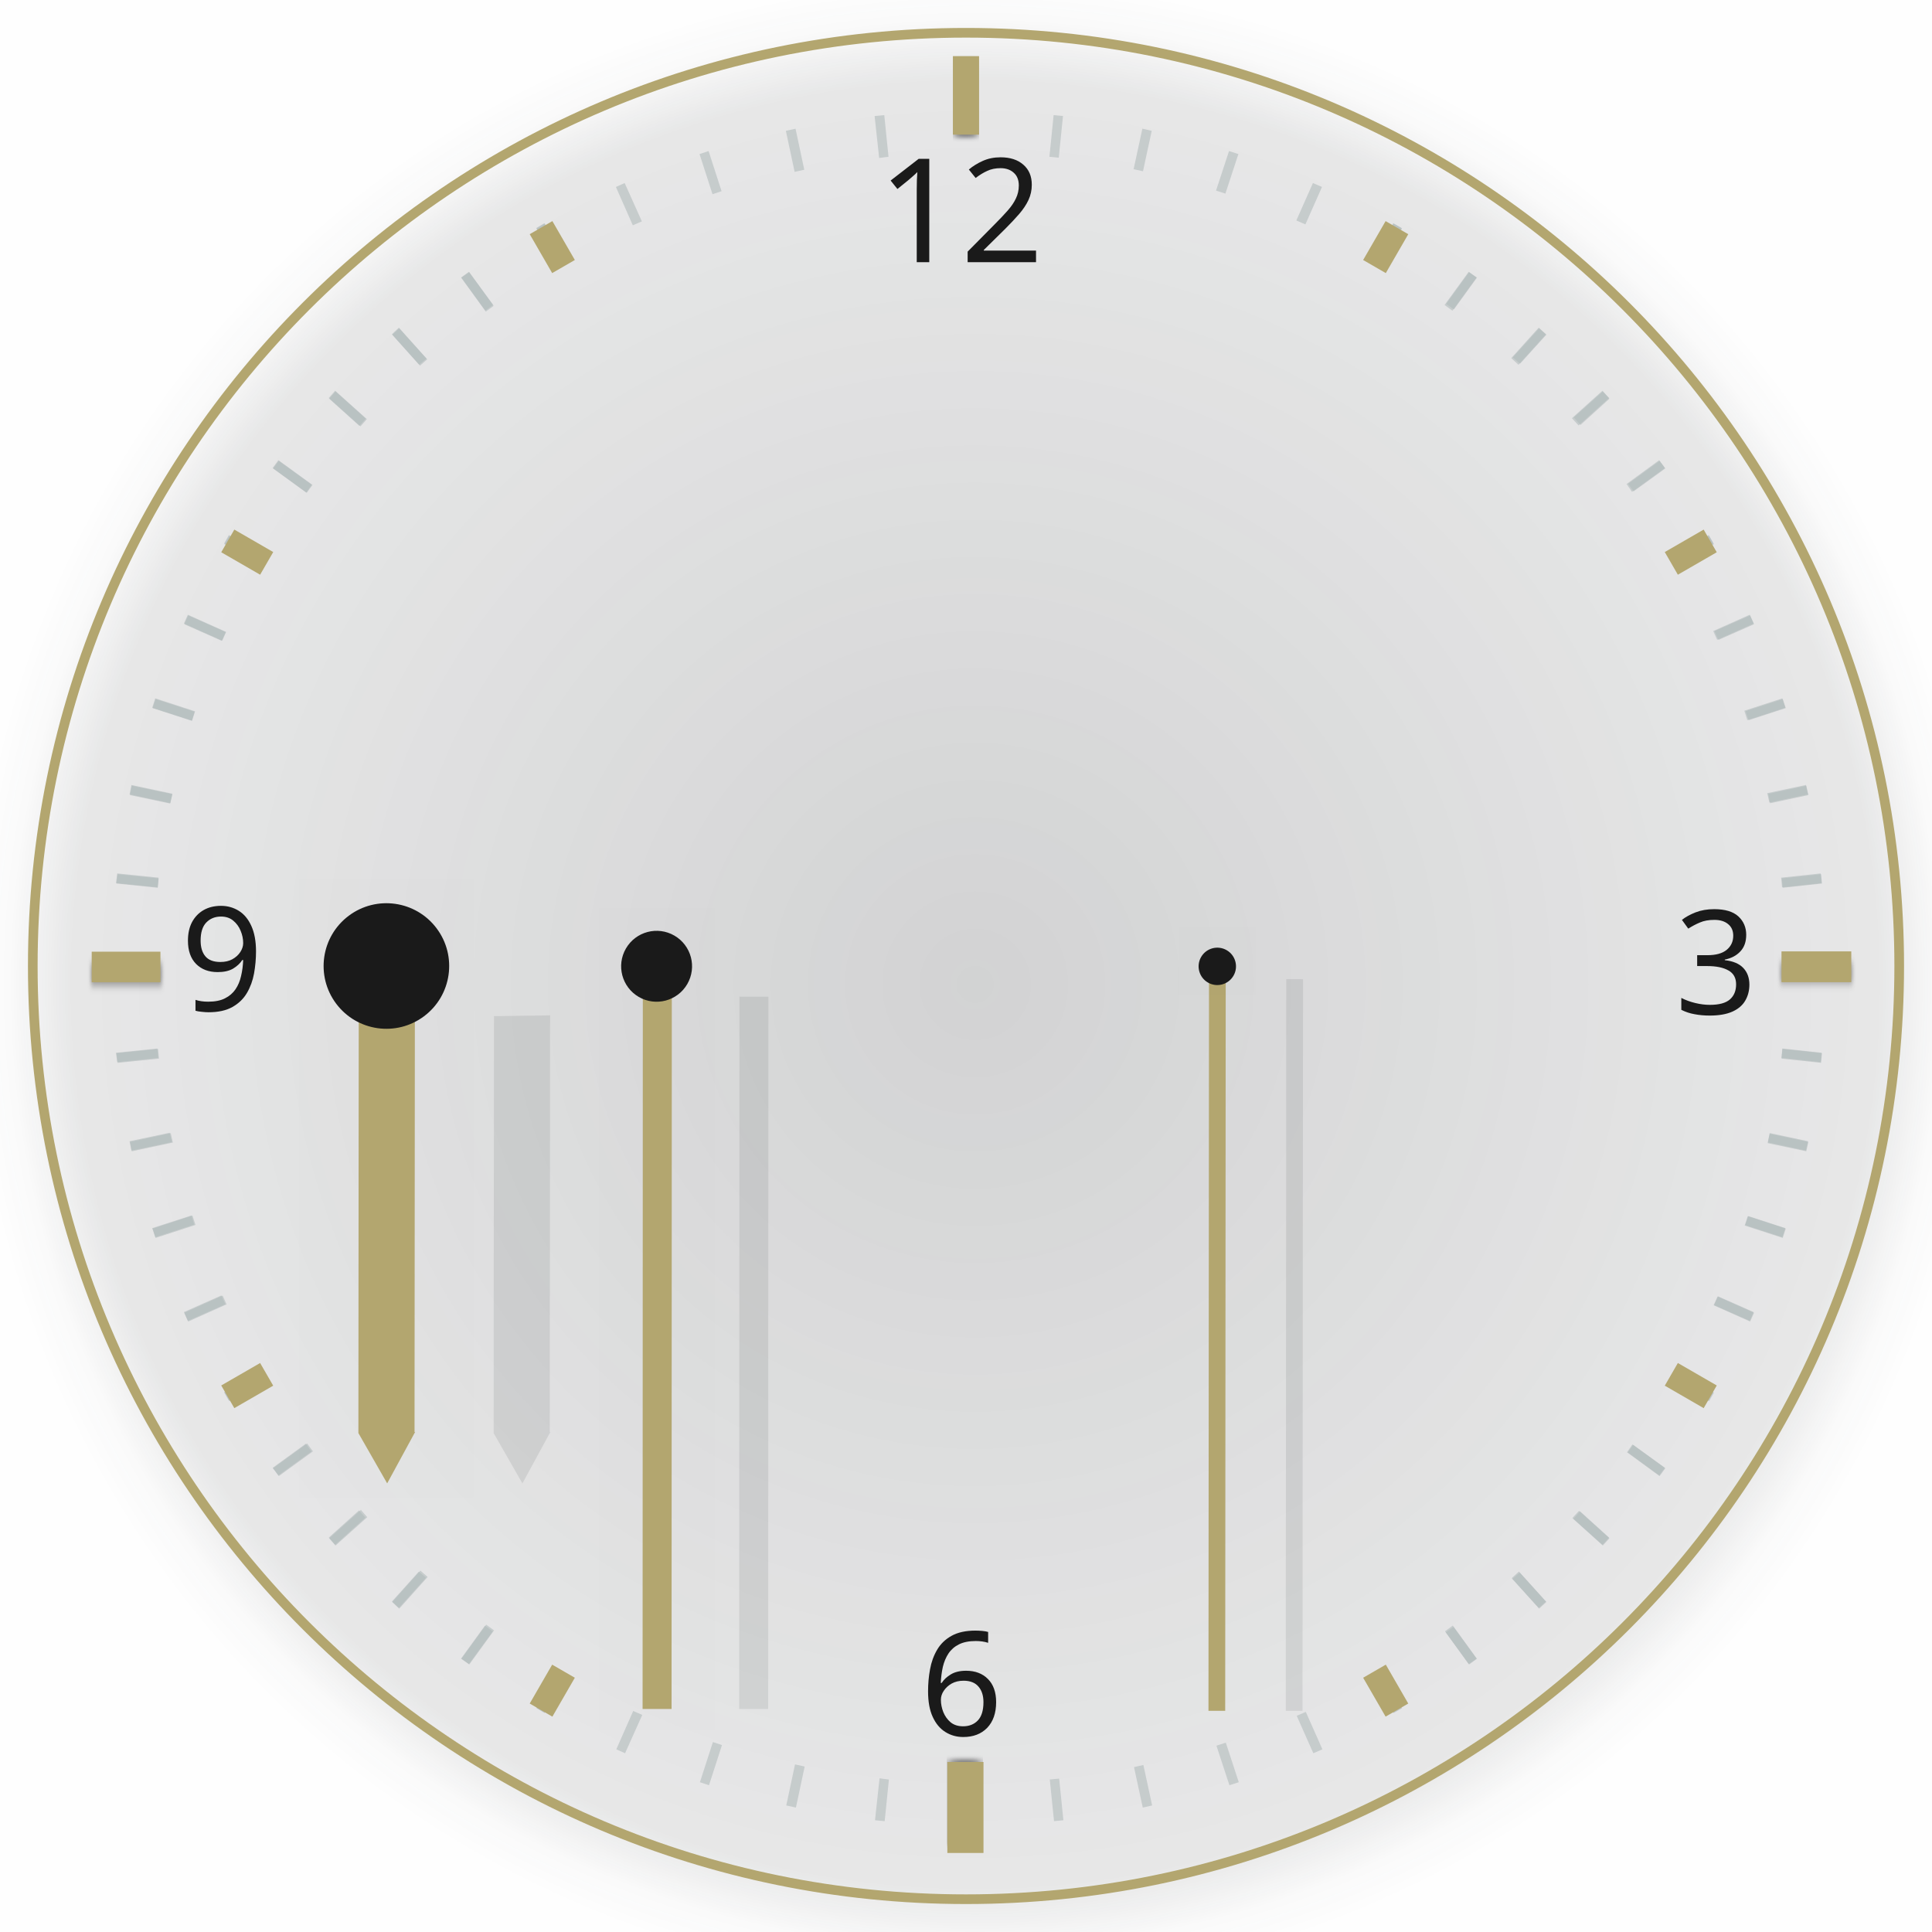
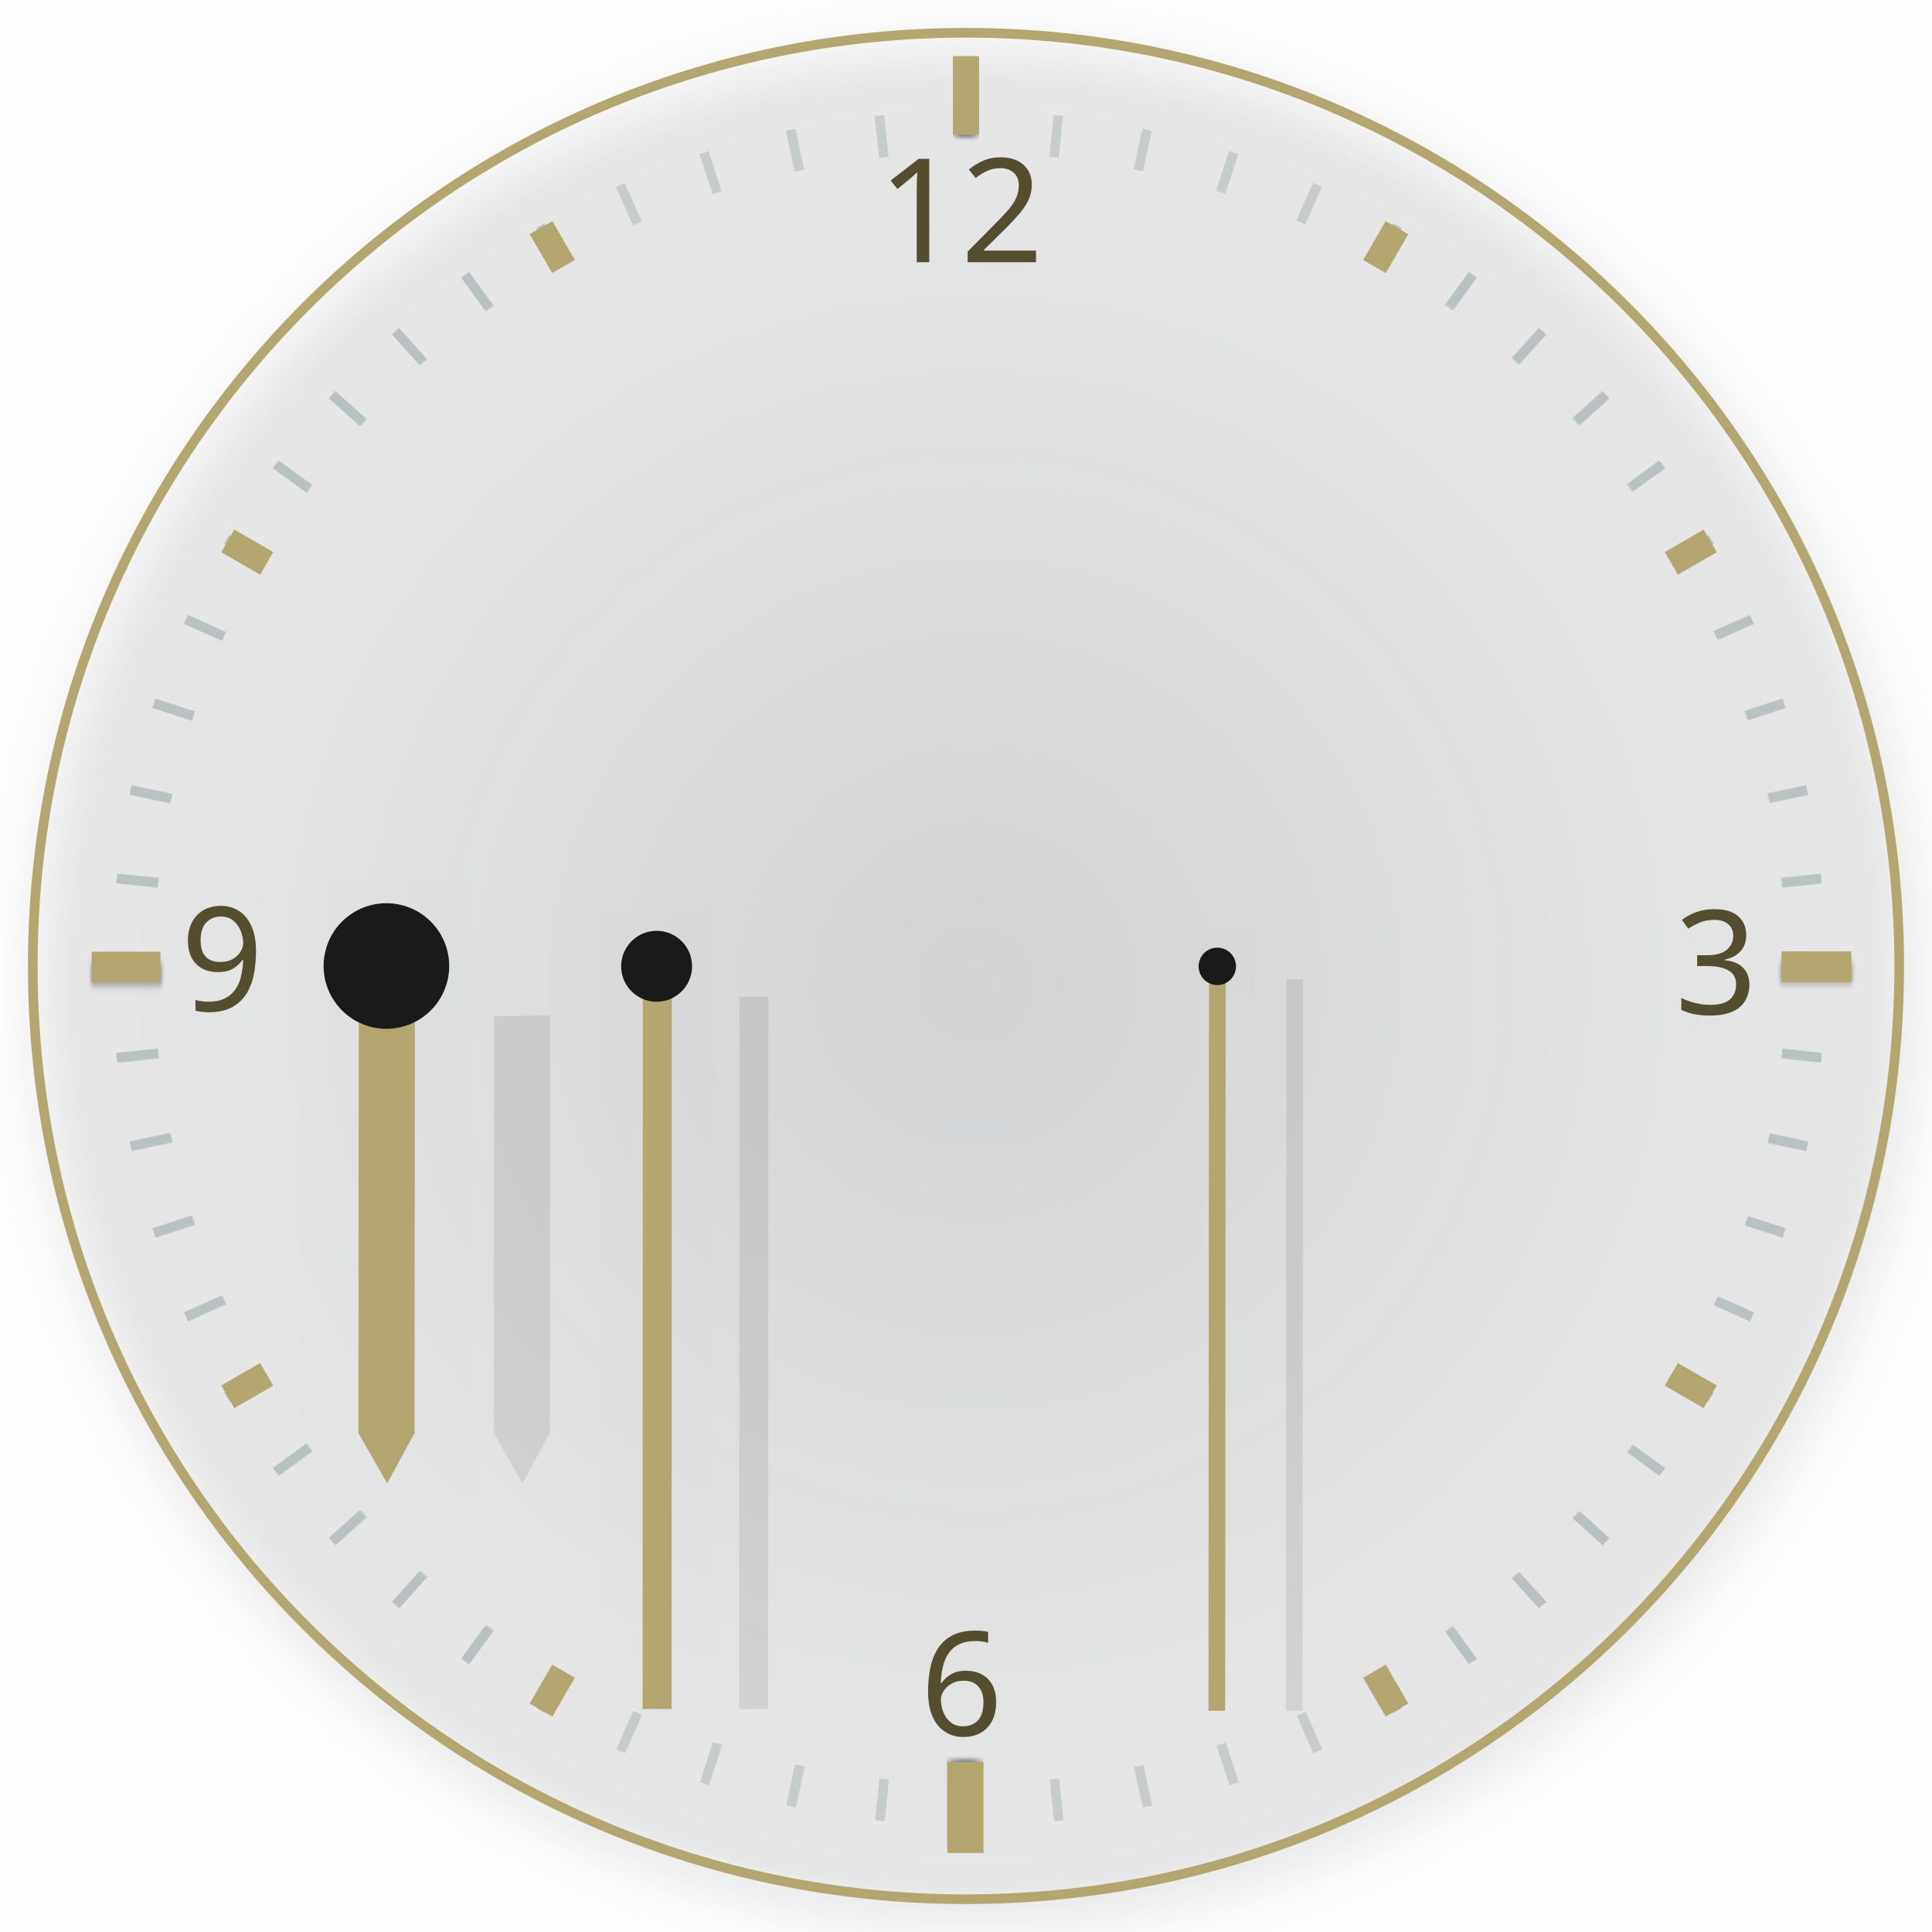
<svg xmlns="http://www.w3.org/2000/svg" xmlns:xlink="http://www.w3.org/1999/xlink" version="1.0" height="200" width="200" id="svg2">
  <defs id="defs5">
    <linearGradient id="linearGradient4011">
      <stop id="stop4013" offset="0" style="stop-color:#232629;stop-opacity:1;" />
      <stop style="stop-color:#232629;stop-opacity:0.523;" offset="0.9" id="stop4019" />
      <stop id="stop4021" offset="0.96" style="stop-color:#232629;stop-opacity:0.107;" />
      <stop id="stop4015" offset="1" style="stop-color:#232629;stop-opacity:0;" />
    </linearGradient>
    <filter height="1.905" y="-0.453" width="1.123" x="-0.061" id="filter5590" color-interpolation-filters="sRGB">
      <feGaussianBlur id="feGaussianBlur5592" stdDeviation="0.511" />
    </filter>
    <filter height="1.905" y="-0.453" width="1.123" x="-0.061" id="filter5574" color-interpolation-filters="sRGB">
      <feGaussianBlur id="feGaussianBlur5576" stdDeviation="0.511" />
    </filter>
    <filter height="1.123" y="-0.061" width="1.905" x="-0.453" id="filter5578" color-interpolation-filters="sRGB">
      <feGaussianBlur id="feGaussianBlur5580" stdDeviation="0.511" />
    </filter>
    <radialGradient r="96.606" fy="382.729" fx="1255.872" cy="382.729" cx="1255.872" gradientUnits="userSpaceOnUse" id="radialGradient4671" xlink:href="#linearGradient4011" />
    <radialGradient r="96.606" fy="382.729" fx="1255.872" cy="382.729" cx="1255.872" gradientUnits="userSpaceOnUse" id="radialGradient4671-1" xlink:href="#linearGradient4011" gradientTransform="matrix(1.076543,0,0,1.076543,-333.5874,169.8928)" />
  </defs>
  <g transform="translate(-1798.136,76.7415)" style="display:none" id="layer1" />
  <g transform="translate(-1798.136,76.7415)" style="display:inline" id="layer2" />
  <g id="layer4" style="display:inline" transform="translate(-1028.03,408.4746)" />
  <g id="layer5" style="display:inline" transform="translate(-1028.03,408.4746)" />
  <g transform="translate(-917.4624,-480.017)" id="ClockFace">
    <circle id="path4329-4" style="fill:url(#radialGradient4671-1);fill-opacity:1;stroke:none;opacity:0.2" cx="1018.413" cy="581.917" r="104" />
    <g id="g4323">
      <rect style="opacity:0.005;fill:#717171;fill-opacity:1;stroke:none" id="rect4069" width="214" height="214" x="909.569" y="474.722" />
      <circle transform="matrix(1.076543,0,0,1.076543,-334.5376,169.9925)" id="path4329" style="fill:url(#radialGradient4671);fill-opacity:1;stroke:none" />
      <g id="g4245">
        <path d="m 1352.477,382.729 a 96.606,96.606 0 0 1 -96.606,96.606 96.606,96.606 0 0 1 -96.606,-96.606 96.606,96.606 0 0 1 96.606,-96.606 96.606,96.606 0 0 1 96.606,96.606 z" id="path5099" style="fill:#1ea0e6;fill-opacity:1;stroke:none;opacity:0" transform="translate(-238.4086,197.2873)" />
        <g transform="translate(-0.5084997,-0.4121934)" id="g6149">
          <path id="path5480" d="m 974.362,503.58 -0.844,0.5 2.094,3.594 c 0.278,-0.163 0.564,-0.308 0.844,-0.469 z m 87.875,0 -2.031,3.531 c 0.293,0.167 0.585,0.33 0.875,0.5 l 2.031,-3.531 z m -95.687,5.031 -0.812,0.562 2.469,3.406 c 0.269,-0.199 0.541,-0.398 0.813,-0.594 z m 103.5,0 -2.375,3.281 c 0.267,0.192 0.548,0.368 0.812,0.562 l 2.375,-3.281 z m -110.75,5.812 -0.719,0.656 2.781,3.094 c 0.24,-0.219 0.508,-0.408 0.75,-0.625 z m 118,0 -2.719,3 c 0.248,0.221 0.504,0.432 0.75,0.656 l 2.719,-3 z m -124.594,6.531 -0.656,0.75 3.125,2.812 c 0.219,-0.247 0.434,-0.505 0.656,-0.75 z m 131.188,0 -3,2.688 c 0.233,0.255 0.458,0.523 0.687,0.781 l 3,-2.719 z m -137.063,7.188 -0.594,0.781 3.438,2.5 c 0.192,-0.268 0.367,-0.547 0.562,-0.812 z m 142.938,0 -3.25,2.375 c 0.191,0.259 0.375,0.52 0.562,0.781 l 3.281,-2.375 z m -148.063,7.75 -0.5,0.875 3.688,2.125 c 0.166,-0.292 0.331,-0.585 0.5,-0.875 z m 153.188,0 -3.5,2.031 c 0.17,0.29 0.333,0.582 0.5,0.875 l 3.5,-2.031 z m -157.438,8.25 -0.406,0.906 3.875,1.719 c 0.133,-0.305 0.27,-0.603 0.406,-0.906 z m 161.688,0 -3.688,1.625 c 0.136,0.301 0.274,0.603 0.406,0.906 l 3.688,-1.625 z m -165.063,8.656 -0.312,0.938 4.062,1.312 c 0.098,-0.308 0.18,-0.631 0.281,-0.938 z m 168.438,0 -3.844,1.25 c 0.102,0.31 0.214,0.626 0.312,0.938 l 3.844,-1.25 z m -170.906,8.969 -0.188,0.969 4.156,0.875 c 0.066,-0.324 0.149,-0.646 0.219,-0.969 z m 173.344,0 -3.937,0.844 c 0.069,0.321 0.122,0.647 0.187,0.969 l 3.969,-0.844 z m -174.812,9.156 -0.125,0.969 4.281,0.438 c 0.031,-0.322 0.059,-0.648 0.094,-0.969 l -4.25,-0.438 z m 176.344,0 -4.062,0.438 c 0.035,0.321 0.063,0.647 0.094,0.969 l 4.062,-0.438 -0.094,-0.969 z m -172.156,18.094 -4.312,0.438 0.125,1 4.281,-0.438 c -0.037,-0.333 -0.061,-0.666 -0.094,-1 z m 168.156,0 c -0.033,0.334 -0.057,0.667 -0.094,1 l 4.094,0.438 0.094,-1 z m -166.844,8.719 -4.219,0.906 0.188,0.969 4.25,-0.906 c -0.071,-0.322 -0.152,-0.645 -0.219,-0.969 z m 165.531,0.062 c -0.067,0.324 -0.148,0.646 -0.219,0.969 l 4,0.844 0.219,-0.969 z m -163.281,8.469 -4.125,1.344 0.312,0.969 4.125,-1.344 c -0.107,-0.323 -0.209,-0.644 -0.312,-0.969 z m 161,0.062 c -0.104,0.325 -0.205,0.646 -0.313,0.969 l 3.938,1.281 0.312,-0.969 z m -157.875,8.219 -3.969,1.781 0.406,0.906 3.969,-1.781 c -0.138,-0.303 -0.272,-0.601 -0.406,-0.906 z m 154.75,0.094 c -0.134,0.303 -0.269,0.605 -0.406,0.906 l 3.781,1.688 0.406,-0.906 z m -150.75,7.781 -3.813,2.188 0.5,0.875 3.813,-2.188 c -0.17,-0.289 -0.334,-0.584 -0.5,-0.875 z m 146.75,0.094 c -0.168,0.292 -0.329,0.585 -0.5,0.875 l 3.625,2.094 0.5,-0.875 z m -142,7.344 -3.531,2.562 0.594,0.812 3.531,-2.562 c -0.2,-0.27 -0.397,-0.54 -0.594,-0.812 z m 137.187,0.094 c -0.193,0.268 -0.366,0.547 -0.562,0.812 l 3.375,2.469 0.594,-0.812 z m -131.625,6.781 -3.281,2.938 0.656,0.75 3.281,-2.938 c -0.224,-0.246 -0.435,-0.502 -0.656,-0.75 z m 126.094,0.094 c -0.226,0.253 -0.458,0.499 -0.688,0.75 l 3.156,2.844 0.687,-0.75 z m -119.937,6.188 -2.906,3.25 0.719,0.688 2.938,-3.281 c -0.248,-0.221 -0.504,-0.432 -0.75,-0.656 z m 113.719,0.094 c -0.251,0.228 -0.496,0.462 -0.75,0.688 l 2.844,3.156 0.75,-0.688 z m -106.906,5.5 -2.562,3.531 0.812,0.594 2.562,-3.531 c -0.272,-0.195 -0.543,-0.395 -0.812,-0.594 z m 100.062,0.094 c -0.27,0.198 -0.54,0.399 -0.812,0.594 l 2.5,3.438 0.812,-0.594 z m -92.656,4.781 -2.187,3.781 0.844,0.5 2.188,-3.812 c -0.28,-0.16 -0.566,-0.306 -0.844,-0.469 z m 85.25,0.062 c -0.283,0.165 -0.559,0.338 -0.844,0.5 l 2.125,3.719 0.875,-0.5 z m -77.437,4 -1.75,3.969 0.906,0.406 1.781,-3.969 c -0.313,-0.138 -0.626,-0.265 -0.937,-0.406 z m 69.625,0.094 c -0.308,0.139 -0.628,0.271 -0.938,0.406 l 1.719,3.875 0.938,-0.406 z m -61.375,3.125 -1.344,4.156 0.938,0.312 1.344,-4.156 c -0.314,-0.1 -0.625,-0.209 -0.937,-0.312 z m 53.094,0.062 c -0.322,0.106 -0.645,0.21 -0.969,0.312 l 1.344,4.094 0.969,-0.312 z m -44.594,2.25 -0.906,4.25 1,0.219 0.906,-4.25 c -0.334,-0.069 -0.668,-0.146 -1,-0.219 z m 36.062,0.062 c -0.327,0.07 -0.641,0.152 -0.969,0.219 l 0.906,4.188 0.969,-0.219 z m -27.312,1.375 -0.469,4.344 1,0.094 0.438,-4.312 c -0.325,-0.032 -0.645,-0.089 -0.969,-0.125 z m 18.594,0.031 c -0.323,0.035 -0.645,0.062 -0.969,0.094 l 0.437,4.312 0.969,-0.094 z" style="font-size:medium;font-style:normal;font-variant:normal;font-weight:normal;font-stretch:normal;text-indent:0;text-align:start;text-decoration:none;line-height:normal;letter-spacing:normal;word-spacing:normal;text-transform:none;direction:ltr;block-progression:tb;writing-mode:lr-tb;text-anchor:start;baseline-shift:baseline;opacity:0.6;color:#000000;fill:#b1babb;fill-opacity:1;stroke:none;stroke-width:1px;marker:none;visibility:visible;display:inline;overflow:visible;enable-background:accumulate;font-family:Sans;-inkscape-font-specification:Sans" />
          <path style="color:#000000;font-style:normal;font-variant:normal;font-weight:normal;font-stretch:normal;font-size:medium;line-height:normal;font-family:Sans;-inkscape-font-specification:Sans;text-indent:0;text-align:start;text-decoration:none;text-decoration-line:none;letter-spacing:normal;word-spacing:normal;text-transform:none;direction:ltr;block-progression:tb;writing-mode:lr-tb;baseline-shift:baseline;text-anchor:start;display:inline;overflow:visible;visibility:visible;opacity:0.6;fill:#b1babb;fill-opacity:1;stroke:none;stroke-width:1px;marker:none;enable-background:accumulate" d="m 974.322,657.721 -0.844,-0.5 2.094,-3.594 c 0.278,0.163 0.564,0.308 0.844,0.469 z m 87.875,0 -2.031,-3.531 c 0.293,-0.167 0.585,-0.33 0.875,-0.5 l 2.031,3.531 z m -95.688,-5.031 -0.812,-0.562 2.469,-3.406 c 0.269,0.199 0.541,0.398 0.813,0.594 z m 103.5,0 -2.375,-3.281 c 0.267,-0.192 0.548,-0.368 0.812,-0.562 l 2.375,3.281 z m -110.75,-5.812 -0.719,-0.656 2.781,-3.094 c 0.24,0.219 0.508,0.408 0.75,0.625 z m 118,0 -2.719,-3 c 0.248,-0.221 0.504,-0.432 0.75,-0.656 l 2.719,3 z m -124.594,-6.531 -0.656,-0.75 3.125,-2.812 c 0.219,0.247 0.434,0.505 0.656,0.75 z m 131.188,0 -3,-2.688 c 0.233,-0.255 0.458,-0.523 0.687,-0.781 l 3,2.719 z m -137.063,-7.188 -0.594,-0.781 3.438,-2.5 c 0.192,0.268 0.367,0.547 0.562,0.812 z m 142.938,0 -3.25,-2.375 c 0.191,-0.259 0.375,-0.52 0.562,-0.781 l 3.281,2.375 z m -148.063,-7.75 -0.5,-0.875 3.688,-2.125 c 0.166,0.292 0.331,0.585 0.5,0.875 z m 153.188,0 -3.5,-2.031 c 0.17,-0.29 0.333,-0.582 0.5,-0.875 l 3.5,2.031 z m -157.438,-8.25 -0.406,-0.906 3.875,-1.719 c 0.133,0.305 0.27,0.603 0.406,0.906 z m 161.688,0 -3.688,-1.625 c 0.136,-0.301 0.274,-0.603 0.406,-0.906 l 3.688,1.625 z m -165.063,-8.656 -0.312,-0.938 4.062,-1.312 c 0.098,0.308 0.18,0.631 0.281,0.938 z m 168.438,0 -3.844,-1.25 c 0.102,-0.31 0.214,-0.626 0.312,-0.938 l 3.844,1.25 z m -170.906,-8.969 -0.188,-0.969 4.156,-0.875 c 0.066,0.324 0.149,0.646 0.219,0.969 z m 173.344,0 -3.937,-0.844 c 0.069,-0.321 0.122,-0.647 0.187,-0.969 l 3.969,0.844 z m -174.812,-9.156 -0.125,-0.969 4.281,-0.438 c 0.031,0.322 0.059,0.648 0.094,0.969 l -4.25,0.438 z m 176.344,0 -4.062,-0.438 c 0.035,-0.321 0.063,-0.647 0.094,-0.969 l 4.062,0.438 -0.094,0.969 z m -172.156,-18.094 -4.312,-0.438 0.125,-1 4.281,0.438 c -0.037,0.333 -0.061,0.666 -0.094,1 z m 168.156,0 c -0.033,-0.334 -0.057,-0.667 -0.094,-1 l 4.094,-0.438 0.094,1 z m -166.844,-8.719 -4.219,-0.906 0.188,-0.969 4.25,0.906 c -0.071,0.322 -0.152,0.645 -0.219,0.969 z m 165.531,-0.062 c -0.067,-0.324 -0.148,-0.646 -0.219,-0.969 l 4,-0.844 0.219,0.969 z m -163.281,-8.469 -4.125,-1.344 0.312,-0.969 4.125,1.344 c -0.107,0.323 -0.209,0.644 -0.312,0.969 z m 161,-0.062 c -0.104,-0.325 -0.205,-0.646 -0.313,-0.969 l 3.938,-1.281 0.312,0.969 z m -157.875,-8.219 -3.969,-1.781 0.406,-0.906 3.969,1.781 c -0.138,0.303 -0.272,0.601 -0.406,0.906 z m 154.75,-0.094 c -0.134,-0.303 -0.269,-0.605 -0.406,-0.906 l 3.781,-1.688 0.406,0.906 z m -150.75,-7.781 -3.813,-2.188 0.5,-0.875 3.813,2.188 c -0.17,0.289 -0.334,0.584 -0.5,0.875 z m 146.75,-0.094 c -0.168,-0.292 -0.329,-0.585 -0.5,-0.875 l 3.625,-2.094 0.5,0.875 z m -142,-7.344 -3.531,-2.562 0.594,-0.812 3.531,2.562 c -0.2,0.27 -0.397,0.54 -0.594,0.812 z m 137.187,-0.094 c -0.193,-0.268 -0.366,-0.547 -0.562,-0.812 l 3.375,-2.469 0.594,0.812 z m -131.625,-6.781 -3.281,-2.938 0.656,-0.75 3.281,2.938 c -0.224,0.246 -0.435,0.502 -0.656,0.75 z m 126.094,-0.094 c -0.226,-0.253 -0.458,-0.499 -0.688,-0.75 l 3.156,-2.844 0.687,0.75 z m -119.938,-6.188 -2.906,-3.25 0.719,-0.688 2.938,3.281 c -0.248,0.221 -0.504,0.432 -0.75,0.656 z m 113.719,-0.094 c -0.251,-0.228 -0.496,-0.462 -0.75,-0.688 l 2.844,-3.156 0.75,0.688 z m -106.906,-5.5 -2.562,-3.531 0.812,-0.594 2.562,3.531 c -0.272,0.195 -0.543,0.395 -0.812,0.594 z m 100.063,-0.094 c -0.27,-0.198 -0.54,-0.399 -0.812,-0.594 l 2.5,-3.438 0.812,0.594 z m -92.656,-4.781 -2.187,-3.781 0.844,-0.5 2.188,3.812 c -0.28,0.16 -0.566,0.306 -0.844,0.469 z m 85.25,-0.062 c -0.283,-0.165 -0.559,-0.338 -0.844,-0.5 l 2.125,-3.719 0.875,0.5 z m -77.437,-4 -1.75,-3.969 0.906,-0.406 1.781,3.969 c -0.313,0.138 -0.626,0.265 -0.937,0.406 z m 69.625,-0.094 c -0.308,-0.139 -0.628,-0.271 -0.938,-0.406 l 1.719,-3.875 0.938,0.406 z m -61.375,-3.125 -1.344,-4.156 0.938,-0.312 1.344,4.156 c -0.314,0.1 -0.625,0.209 -0.937,0.312 z m 53.094,-0.062 c -0.322,-0.106 -0.645,-0.21 -0.969,-0.312 l 1.344,-4.094 0.969,0.312 z m -44.594,-2.25 -0.906,-4.25 1,-0.219 0.906,4.25 c -0.334,0.069 -0.668,0.146 -1,0.219 z m 36.062,-0.062 c -0.327,-0.07 -0.641,-0.152 -0.969,-0.219 l 0.906,-4.188 0.969,0.219 z m -27.312,-1.375 -0.469,-4.344 1,-0.094 0.438,4.312 c -0.325,0.032 -0.645,0.089 -0.969,0.125 z m 18.594,-0.031 c -0.323,-0.035 -0.645,-0.062 -0.969,-0.094 l 0.437,-4.312 0.969,0.094 z" id="path4514" />
        </g>
        <rect style="fill:#212121;fill-opacity:0.413;stroke:none;filter:url(#filter5590)" id="rect5549" width="20" height="2.709" x="927.479" y="580.171" transform="matrix(0.3669433,0,0,0.8634778,586.551,78.71844)" />
        <rect y="578.535" x="926.956" height="3.167" width="7.115" id="rect5442" style="fill:#b3a66f;fill-opacity:1;stroke:none" />
        <rect y="580.172" x="1088.579" height="2.709" width="20" id="rect5531" style="fill:#1c1c1c;fill-opacity:0.361;stroke:none;filter:url(#filter5574)" transform="matrix(0.3745782,0,0,0.8188335,693.9931,104.5514)" />
        <rect style="fill:#b3a66f;fill-opacity:1;stroke:none" id="rect5446" width="7.224" height="3.189" x="1101.882" y="578.504" />
        <rect transform="matrix(0,0.447875,-1.213096,0,-587.0654,505.786)" style="fill:#2a2a2a;fill-opacity:0.524;stroke:none;filter:url(#filter5578)" id="rect5571" width="20" height="2.709" x="349.026" y="-1323.934" />
        <rect y="-1019.273" x="662.417" height="3.742" width="9.419" id="rect5448" style="fill:#b3a66f;fill-opacity:1;stroke:none" transform="matrix(0,1,-1,0,0,0)" />
        <path transform="translate(-238.4086,197.2873)" style="fill:none;stroke:#b3a66f;stroke-opacity:1" id="path5627" d="m 1352.477,382.729 a 96.606,96.606 0 0 1 -96.606,96.606 96.606,96.606 0 0 1 -96.606,-96.606 96.606,96.606 0 0 1 96.606,-96.606 96.606,96.606 0 0 1 96.606,96.606 z" />
        <g transform="translate(-0.5084997,-0.4121934)" id="g6073">
          <path d="m 1090.307,537.577 4.027,-2.325 1.355,2.346 -4.027,2.325 z m -149.435,86.276 4.027,-2.325 1.355,2.346 -4.027,2.325 z" style="fill:#b3a66f;fill-opacity:1;stroke:none" id="path6063" />
          <path id="path6065" style="fill:#b3a66f;fill-opacity:1;stroke:none" d="m 1059.083,507.345 2.325,-4.027 2.346,1.355 -2.325,4.027 z m -86.276,149.435 2.325,-4.027 2.346,1.355 -2.325,4.027 z" />
          <path d="m 944.9,539.923 -4.027,-2.325 1.355,-2.346 4.027,2.325 z m 149.435,86.276 -4.027,-2.325 1.355,-2.346 4.027,2.325 z" style="fill:#b3a66f;fill-opacity:1;stroke:none" id="path6067" />
          <path id="path6069" style="fill:#b3a66f;fill-opacity:1;stroke:none" d="m 975.132,508.699 -2.325,-4.027 2.346,-1.355 2.325,4.027 z m 86.276,149.435 -2.325,-4.027 2.346,-1.355 2.325,4.027 z" />
        </g>
        <rect y="-1323.934" x="349.026" height="2.709" width="20" id="rect4510" style="fill:#2a2a2a;fill-opacity:0.524;stroke:none;filter:url(#filter5578)" transform="matrix(0,0.4058559,-0.8691949,0,-132.1378,344.5087)" />
        <rect transform="matrix(0,1,-1,0,0,0)" style="fill:#b3a66f;fill-opacity:1;stroke:none" id="rect4512" width="8.124" height="2.709" x="485.829" y="-1018.815" />
-         <text xml:space="preserve" style="font-style:normal;font-weight:normal;font-size:15px;line-height:125%;font-family:sans-serif;letter-spacing:0px;word-spacing:0px;fill:#1a1a1a;fill-opacity:1;stroke:none;stroke-width:1px;stroke-linecap:butt;stroke-linejoin:miter;stroke-opacity:1;" x="936.168" y="584.649" id="text4204">
-           <tspan id="tspan4206" x="936.168" y="584.649" style="font-style:normal;font-variant:normal;font-weight:normal;font-stretch:normal;font-size:15px;font-family:Aller;-inkscape-font-specification:Aller;fill:#1a1a1a;fill-opacity:1;">9</tspan>
+         <text xml:space="preserve" style="font-style:normal;font-weight:normal;font-size:15px;line-height:125%;font-family:sans-serif;letter-spacing:0px;word-spacing:0px;fill:#544d2e;fill-opacity:1;stroke:none;stroke-width:1px;stroke-linecap:butt;stroke-linejoin:miter;stroke-opacity:1;" x="936.168" y="584.649" id="text4204">
+           <tspan id="tspan4206" x="936.168" y="584.649" style="font-style:normal;font-variant:normal;font-weight:normal;font-stretch:normal;font-size:15px;font-family:Aller;-inkscape-font-specification:Aller;fill:#544d2e;fill-opacity:1;">9</tspan>
        </text>
-         <text id="text4208" y="584.993" x="1090.838" style="font-style:normal;font-weight:normal;font-size:15px;line-height:125%;font-family:sans-serif;letter-spacing:0px;word-spacing:0px;fill:#1a1a1a;fill-opacity:1;stroke:none;stroke-width:1px;stroke-linecap:butt;stroke-linejoin:miter;stroke-opacity:1;" xml:space="preserve">
-           <tspan style="font-style:normal;font-variant:normal;font-weight:normal;font-stretch:normal;font-size:15px;font-family:Aller;-inkscape-font-specification:Aller;fill:#1a1a1a;fill-opacity:1;" y="584.993" x="1090.838" id="tspan4210">3</tspan>
+         <text id="text4208" y="584.993" x="1090.838" style="font-style:normal;font-weight:normal;font-size:15px;line-height:125%;font-family:sans-serif;letter-spacing:0px;word-spacing:0px;fill:#544d2e;fill-opacity:1;stroke:none;stroke-width:1px;stroke-linecap:butt;stroke-linejoin:miter;stroke-opacity:1;" xml:space="preserve">
+           <tspan style="font-style:normal;font-variant:normal;font-weight:normal;font-stretch:normal;font-size:15px;font-family:Aller;-inkscape-font-specification:Aller;fill:#544d2e;fill-opacity:1;" y="584.993" x="1090.838" id="tspan4210">3</tspan>
        </text>
-         <text id="text4212" y="659.676" x="1012.708" style="font-style:normal;font-weight:normal;font-size:15px;line-height:125%;font-family:sans-serif;letter-spacing:0px;word-spacing:0px;fill:#1a1a1a;fill-opacity:1;stroke:none;stroke-width:1px;stroke-linecap:butt;stroke-linejoin:miter;stroke-opacity:1;" xml:space="preserve">
-           <tspan style="font-style:normal;font-variant:normal;font-weight:normal;font-stretch:normal;font-size:15px;font-family:Aller;-inkscape-font-specification:Aller;fill:#1a1a1a;fill-opacity:1;" y="659.676" x="1012.708" id="tspan4214">6</tspan>
+         <text id="text4212" y="659.676" x="1012.708" style="font-style:normal;font-weight:normal;font-size:15px;line-height:125%;font-family:sans-serif;letter-spacing:0px;word-spacing:0px;fill:#544d2e;fill-opacity:1;stroke:none;stroke-width:1px;stroke-linecap:butt;stroke-linejoin:miter;stroke-opacity:1;" xml:space="preserve">
+           <tspan style="font-style:normal;font-variant:normal;font-weight:normal;font-stretch:normal;font-size:15px;font-family:Aller;-inkscape-font-specification:Aller;fill:#544d2e;fill-opacity:1;" y="659.676" x="1012.708" id="tspan4214">6</tspan>
        </text>
-         <text xml:space="preserve" style="font-style:normal;font-weight:normal;font-size:15px;line-height:125%;font-family:sans-serif;letter-spacing:0px;word-spacing:0px;fill:#1a1a1a;fill-opacity:1;stroke:none;stroke-width:1px;stroke-linecap:butt;stroke-linejoin:miter;stroke-opacity:1;" x="1008.331" y="507.159" id="text4216">
-           <tspan id="tspan4218" x="1008.331" y="507.159" style="font-style:normal;font-variant:normal;font-weight:normal;font-stretch:normal;font-size:15px;font-family:Aller;-inkscape-font-specification:Aller;fill:#1a1a1a;fill-opacity:1;">12</tspan>
+         <text xml:space="preserve" style="font-style:normal;font-weight:normal;font-size:15px;line-height:125%;font-family:sans-serif;letter-spacing:0px;word-spacing:0px;fill:#544d2e;fill-opacity:1;stroke:none;stroke-width:1px;stroke-linecap:butt;stroke-linejoin:miter;stroke-opacity:1;" x="1008.331" y="507.159" id="text4216">
+           <tspan id="tspan4218" x="1008.331" y="507.159" style="font-style:normal;font-variant:normal;font-weight:normal;font-stretch:normal;font-size:15px;font-family:Aller;-inkscape-font-specification:Aller;fill:#544d2e;fill-opacity:1;">12</tspan>
        </text>
      </g>
    </g>
  </g>
  <g id="HourHand" transform="matrix(-0.6000147,-0.799989,0.799989,-0.6000147,185.5251,1262.698)">
    <rect transform="matrix(-0.6000147,0.799989,-0.799989,-0.6000147,1122.662,607.6191)" y="91" x="33" height="64" width="18" id="rect4673" style="opacity:0.01;fill:#232629;fill-opacity:0.604;stroke:none" />
    <path style="fill:#b3a66f;fill-opacity:1;stroke:none" d="m 980.523,549.887 -5.955,-0.742 2.521,5.509 0.036,-0.051 34.481,25.905 3.422,-4.698 -34.481,-25.905 z" id="rect5450" />
    <path transform="translate(-753.9339,199.1847)" d="m 1777.896,382.032 a 6.499,6.499 0 0 1 -6.499,6.499 6.499,6.499 0 0 1 -6.5,-6.499 6.499,6.499 0 0 1 6.5,-6.499 6.499,6.499 0 0 1 6.499,6.499 z" id="path5455-2" style="fill:#1a1a1a;fill-opacity:1;stroke:none" />
  </g>
  <g id="MinuteHand" transform="matrix(-0.5033012,0.864111,-0.864111,-0.5033012,1082.352,-486.6583)" style="fill:#717171;fill-opacity:1">
    <rect transform="matrix(-0.5033012,-0.864111,0.864111,-0.5033012,966.2824,692.0649)" y="94" x="64" height="85" width="12" id="rect4675" style="opacity:0.01;fill:#232629;fill-opacity:0.604;stroke:none" />
    <path id="rect5459" d="m 588.165,1012.615 75.736,7e-4 0,3 -75.736,-7e-4 z" style="fill:#b3a66f;stroke:none;fill-opacity:1" transform="matrix(0.8642748,-0.5030199,0.5030199,0.8642748,0,0)" />
    <path style="fill:#1a1a1a;fill-opacity:1;stroke:none" id="path5457" d="m 1777.896,382.032 a 6.499,6.499 0 0 1 -6.499,6.499 6.499,6.499 0 0 1 -6.5,-6.499 6.499,6.499 0 0 1 6.5,-6.499 6.499,6.499 0 0 1 6.499,6.499 z" transform="matrix(0.5647512,0,0,0.5647512,17.10373,365.5042)" />
  </g>
  <g id="SecondHand" transform="matrix(-0.5006173,0.8656687,-0.8656687,-0.5006173,1138.495,-489.7159)">
    <rect transform="matrix(0.8660254,-0.5,0.5,0.8660254,0,0)" y="1011.187" x="589.805" height="1.732" width="77.736" id="rect6212" style="fill:#b3a66f;fill-opacity:1;stroke:none" />
    <rect transform="matrix(-0.5006173,-0.8656687,0.8656687,-0.5006173,985.8723,726.5489)" y="96" x="106" height="7" width="8" id="rect4677" style="opacity:0.01;fill:#232629;fill-opacity:0.604;stroke:none" />
    <path id="path6214" d="m 1777.896,382.032 c 0,3.59 -2.91,6.499 -6.499,6.499 -3.59,0 -6.5,-2.91 -6.5,-6.499 0,-3.59 2.91,-6.499 6.5,-6.499 3.59,0 6.499,2.91 6.499,6.499 z" style="fill:#1a1a1a;fill-opacity:1;stroke:none" transform="matrix(0.2978345,0,0,0.2978345,489.8134,467.4493)" />
  </g>
  <g transform="matrix(-0.6000147,-0.799989,0.799989,-0.6000147,199.5251,1262.698)" id="HourHandShadow" style="opacity:0.1">
    <path id="path4376" d="m 980.523,549.887 -5.955,-0.742 2.521,5.509 0.036,-0.051 34.481,25.905 3.422,-4.698 -34.481,-25.905 z" style="fill:#232629;fill-opacity:1;stroke:none" />
    <path transform="translate(-754,199.1995)" d="m 1777.896,382.032 a 6.499,6.499 0 0 1 -6.499,6.499 6.499,6.499 0 0 1 -6.5,-6.499 6.499,6.499 0 0 1 6.5,-6.499 6.499,6.499 0 0 1 6.499,6.499 z" id="path4378" style="fill:#232629;fill-opacity:0.004;stroke:none" />
  </g>
  <g transform="matrix(-0.5006173,0.8656687,-0.8656687,-0.5006173,1146.495,-489.7159)" id="SecondHandShadow" style="opacity:0.1;fill:#232629;fill-opacity:1">
    <path id="rect4414" d="m 591.805,1011.186 75.736,0 0,1.732 -75.736,0 z" style="fill:#232629;stroke:none" transform="matrix(0.8660254,-0.5,0.5,0.8660254,0,0)" />
    <path transform="matrix(0.2978345,0,0,0.2978345,489.8134,467.4493)" d="m 1777.896,382.032 a 6.499,6.499 0 0 1 -6.499,6.499 6.499,6.499 0 0 1 -6.5,-6.499 6.499,6.499 0 0 1 6.5,-6.499 6.499,6.499 0 0 1 6.499,6.499 z" id="path4416" style="fill:#232629;fill-opacity:0.004;stroke:none" />
    <rect transform="matrix(-0.5006173,-0.8656687,0.8656687,-0.5006173,988.876,731.7429)" y="97" x="113" height="82" width="6" id="rect4715" style="opacity:0.01;fill:#232629;fill-opacity:0.604;stroke:none" />
  </g>
  <path d="m -45,100 a 5,5 0 1 1 -10,0 5,5 0 1 1 10,0 z" id="HandCenterScrew" style="opacity:0.001;fill:#232629;fill-opacity:1;stroke:none" />
  <circle d="m -150,100 a 45,45 0 1 1 -90,0 45,45 0 1 1 90,0 z" transform="matrix(1.573921,0,0,1.573921,111.9146,-57.39209)" id="Glass" style="opacity:0.001;fill:#232629;fill-opacity:1;stroke:none" />
  <g style="opacity:0.1;fill:#232629;fill-opacity:1" transform="matrix(-0.5033012,0.864111,-0.864111,-0.5033012,1092.352,-486.6583)" id="MinuteHandShadow">
    <path id="rect4404" d="m 590.165,1012.615 73.736,0 0,3 -73.736,0 z" style="fill:#232629;stroke:none" transform="matrix(0.8642748,-0.5030199,0.5030199,0.8642748,0,0)" />
    <path style="fill:#232629;fill-opacity:0.004;stroke:none" id="path4406" d="m 1777.896,382.032 a 6.499,6.499 0 0 1 -6.499,6.499 6.499,6.499 0 0 1 -6.5,-6.499 6.499,6.499 0 0 1 6.5,-6.499 6.499,6.499 0 0 1 6.499,6.499 z" transform="matrix(0.6249637,0,0,0.6249637,-89.66208,342.4755)" />
  </g>
</svg>
